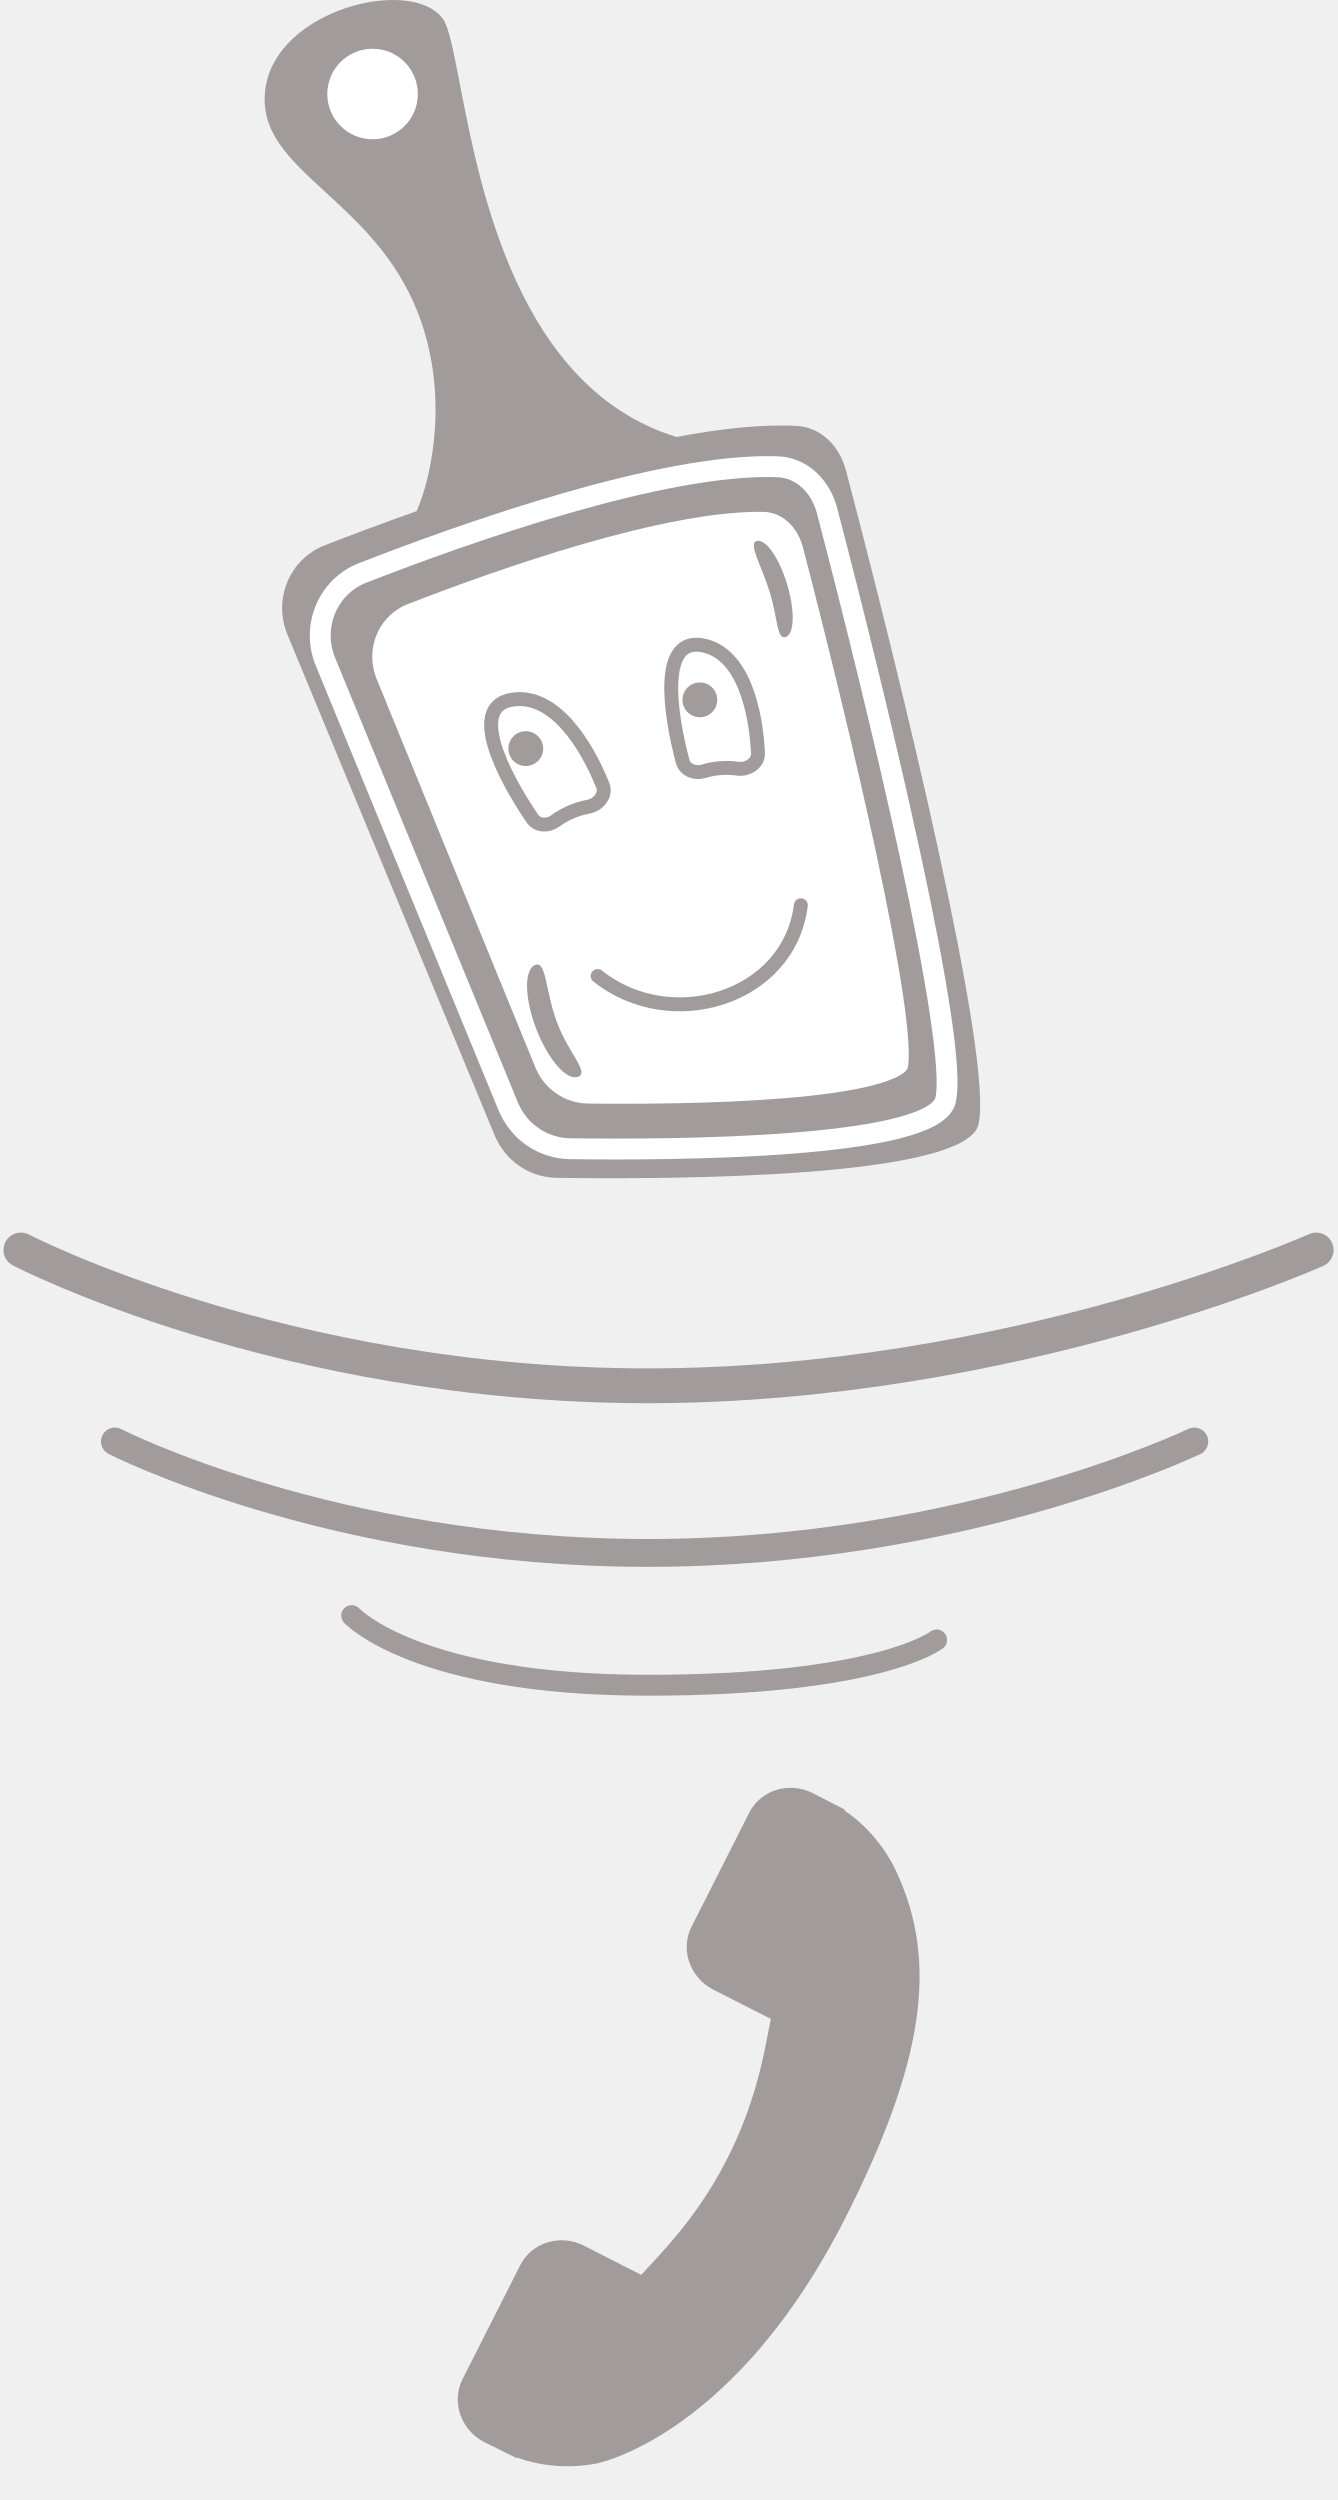
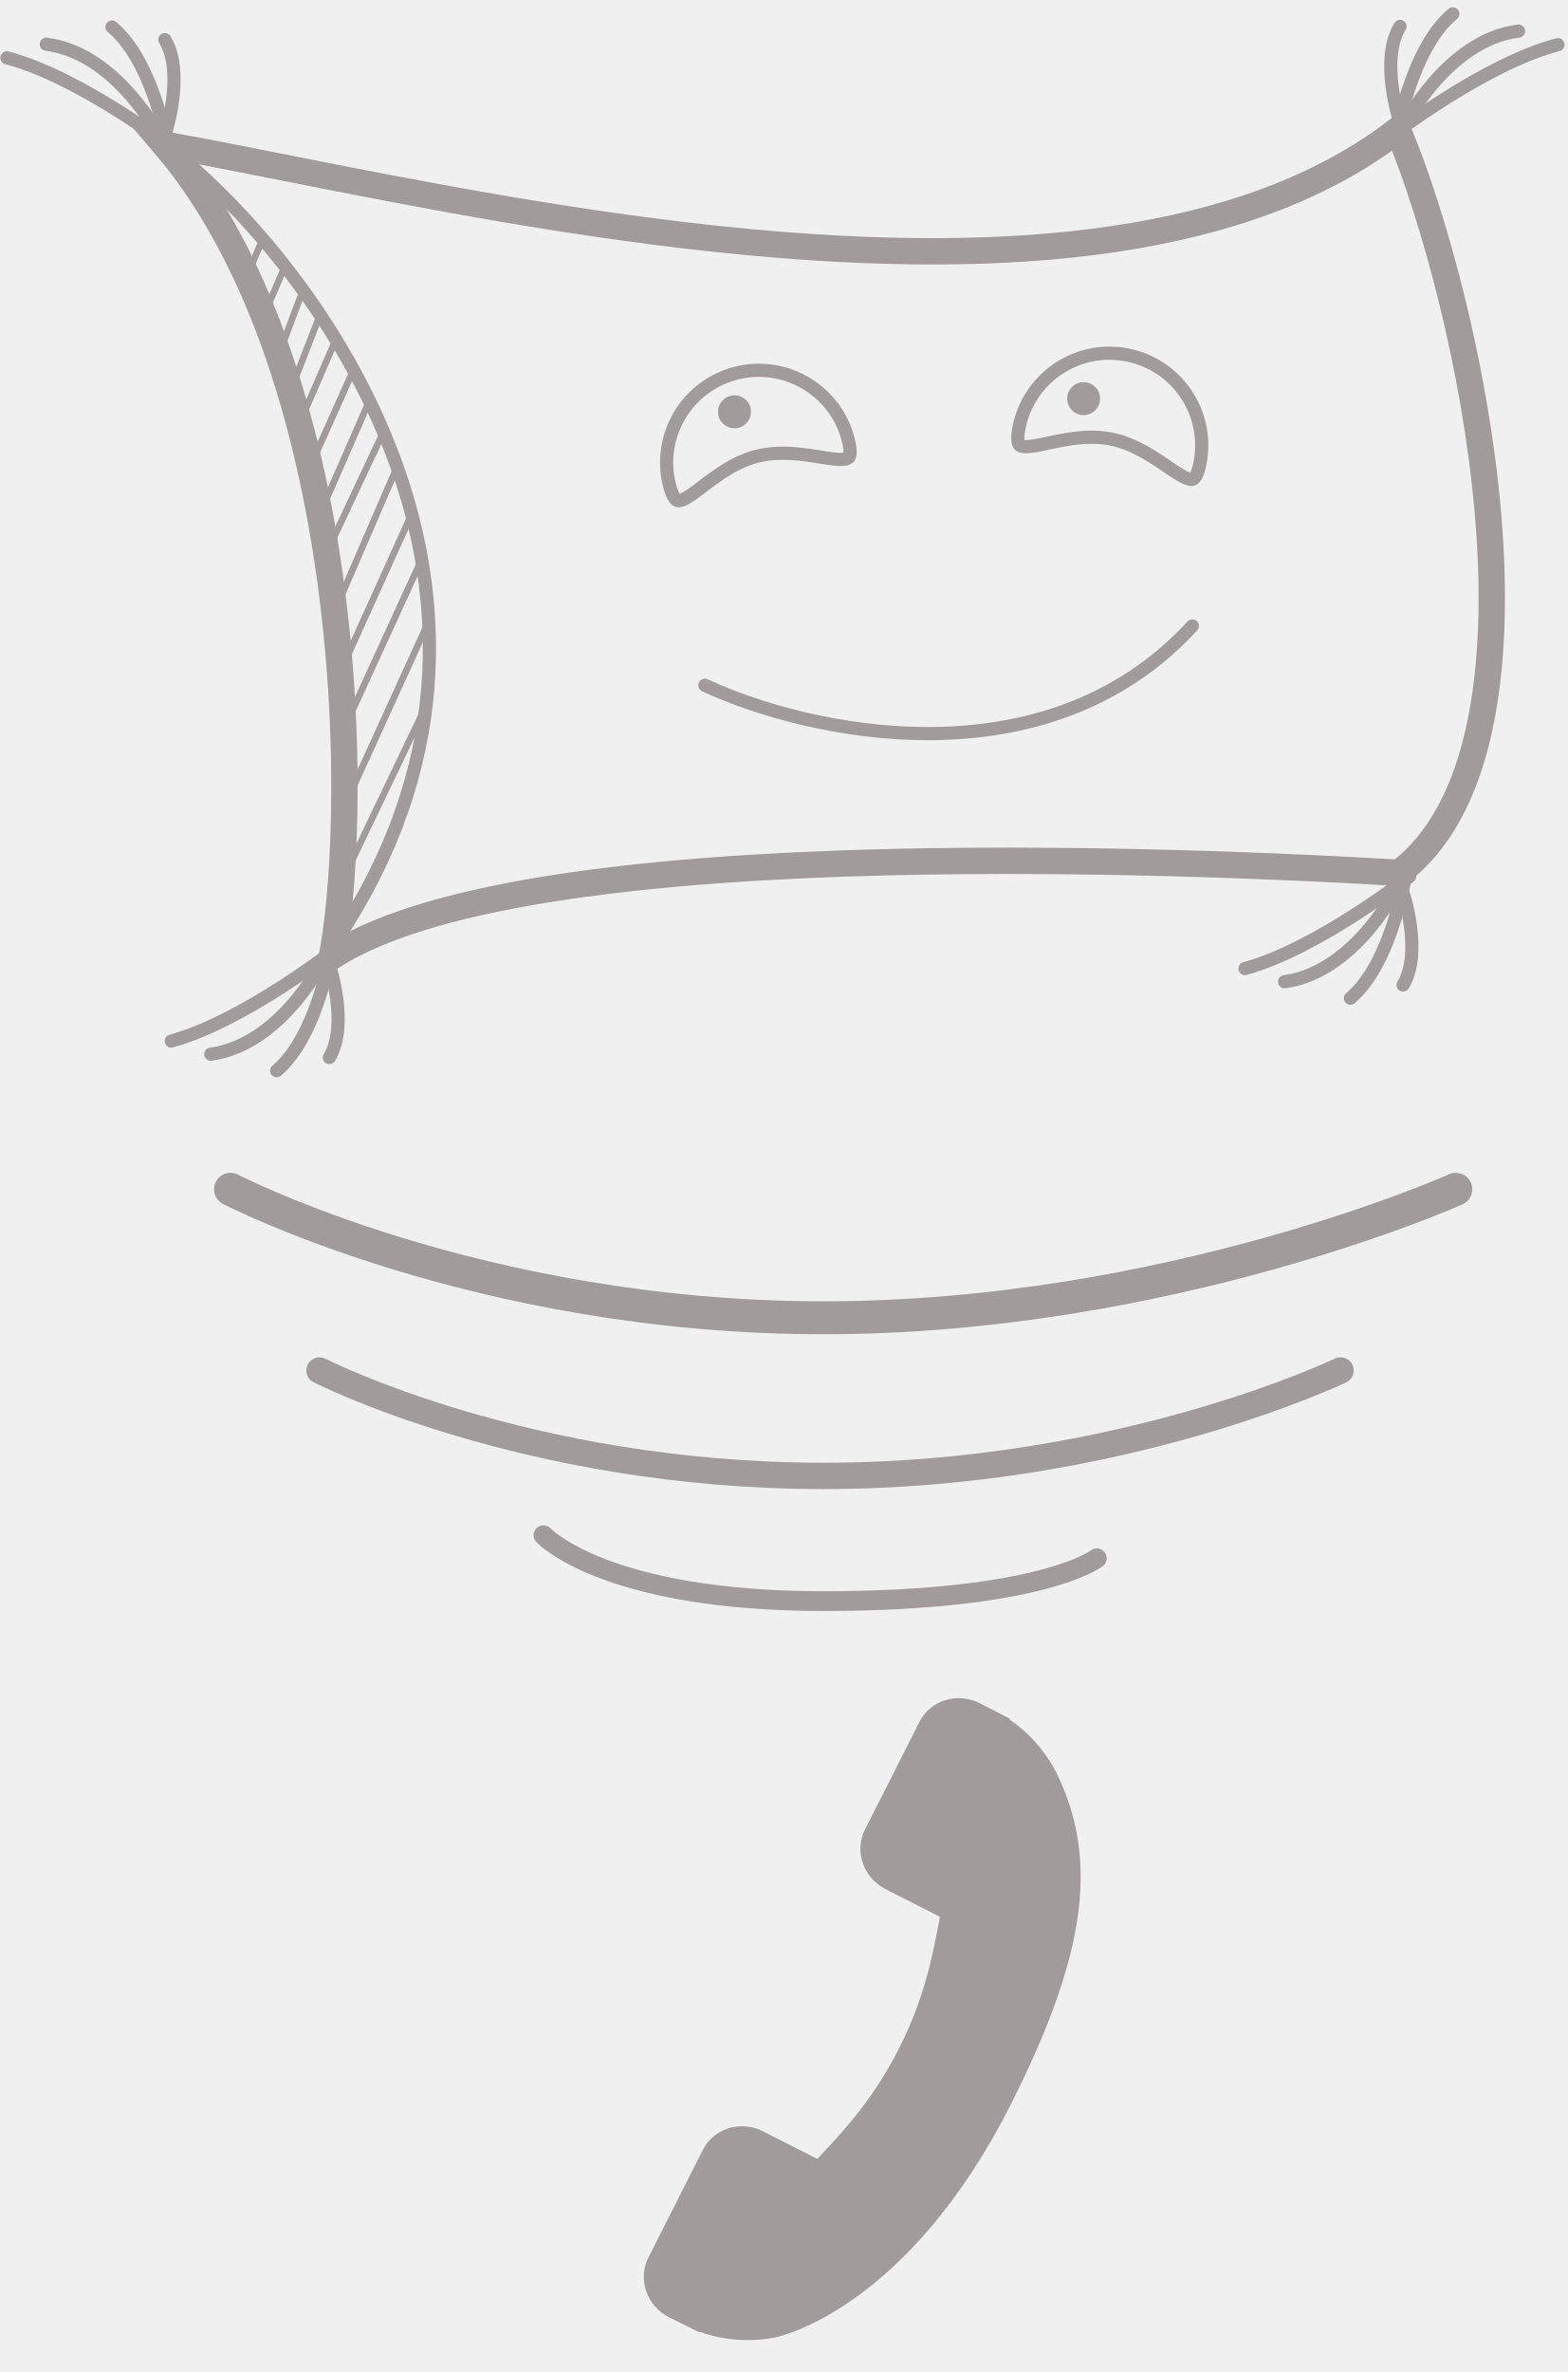
- <svg xmlns="http://www.w3.org/2000/svg" width="192" height="359" viewBox="0 0 192 359" fill="none">
-   <path d="M3 179.5C3 179.5 40.537 199 93 199C145.463 199 189 179.5 189 179.5" stroke="#A19B9B" stroke-width="5" stroke-linecap="round" stroke-linejoin="round" />
-   <path d="M16.5 207C16.5 207 47.745 223 93 223C138.255 223 171.5 207 171.5 207" stroke="#A19B9B" stroke-width="4" stroke-linecap="round" stroke-linejoin="round" />
-   <path d="M50.5 232C50.5 232 59.76 242 93 242C126.24 242 134.5 235.5 134.5 235.5" stroke="#A19B9B" stroke-width="3" stroke-linecap="round" stroke-linejoin="round" />
-   <path fill-rule="evenodd" clip-rule="evenodd" d="M59.833 73.397C62.008 68.437 64.592 56.568 59.962 44.795C56.84 36.855 51.406 31.872 46.725 27.579C41.569 22.85 37.325 18.959 38.089 12.874C39.548 1.267 59.183 -3.445 63.607 2.718C64.457 3.901 65.122 7.346 66.028 12.041C68.974 27.299 74.47 55.765 97.139 62.748C103.524 61.542 109.47 60.898 114.379 61.159C117.915 61.347 120.564 64.091 121.467 67.515C129.562 98.202 142.757 152.47 140.5 161.5C138.568 169.228 96.329 169.374 79.929 169.137C76.002 169.081 72.535 166.668 71.033 163.038L41.28 91.134C39.185 86.072 41.538 80.294 46.641 78.304C50.278 76.887 54.799 75.179 59.833 73.397Z" fill="#A19B9B" />
-   <path d="M75.487 153.842L52.705 98.082C50.647 93.044 52.985 87.309 58.057 85.336C71.119 80.255 95.256 71.738 109.663 72.006C113.202 72.072 115.872 74.819 116.762 78.246C123.286 103.393 133.584 146.484 131.794 153.736C130.29 159.829 98.397 160.133 84.413 159.97C80.471 159.925 76.978 157.492 75.487 153.842Z" fill="white" stroke="#A19B9B" stroke-width="3" />
-   <path d="M72.966 158.843L46.741 95.047C44.665 89.998 47.022 84.237 52.108 82.255C66.675 76.577 95.242 66.415 111.674 67.026C115.213 67.158 117.867 69.909 118.763 73.334C126.064 101.244 137.79 149.888 135.769 158.024C134.054 164.93 97.071 165.158 81.865 164.957C77.93 164.905 74.462 162.483 72.966 158.843Z" stroke="white" stroke-width="3" />
-   <path d="M113.031 83.895C114.179 87.703 114.08 91.1 112.811 91.483C111.541 91.865 111.705 88.909 110.557 85.102C109.41 81.293 107.386 78.075 108.655 77.693C109.924 77.31 111.884 80.087 113.031 83.895Z" fill="#A19B9B" />
-   <path d="M80.019 146.898C81.717 151.333 84.642 154 83.016 154.623C81.39 155.246 78.695 152.156 76.996 147.721C75.297 143.286 75.239 139.186 76.865 138.563C78.491 137.94 78.32 142.464 80.019 146.898Z" fill="#A19B9B" />
-   <circle cx="75.5" cy="107.5" r="2.5" fill="#A19B9B" />
-   <circle cx="100.5" cy="100.5" r="2.5" fill="#A19B9B" />
-   <circle cx="53.5" cy="13.5" r="6.5" fill="white" />
-   <path d="M73.621 100.458C67.158 101.388 72.156 111.237 76.456 117.553C77.179 118.614 78.705 118.648 79.739 117.887C81.32 116.724 83.041 116.113 84.533 115.83C85.948 115.56 87.095 114.128 86.56 112.789C84.294 107.112 79.715 99.581 73.621 100.458Z" stroke="#A19B9B" stroke-width="2" />
-   <path d="M100.893 92.668C94.684 91.48 96.108 102.128 98.035 109.352C98.368 110.599 99.811 111.133 101.045 110.753C102.801 110.213 104.509 110.187 105.929 110.381C107.358 110.577 108.913 109.596 108.845 108.156C108.561 102.173 106.746 93.788 100.893 92.668Z" stroke="#A19B9B" stroke-width="2" />
-   <path d="M85.822 140.159C96.336 148.542 113.341 143.375 115 130" stroke="#A19B9B" stroke-width="2" stroke-linecap="round" stroke-linejoin="round" />
-   <path d="M66.419 341.653L74.713 325.264C76.368 322.01 80.46 320.756 83.834 322.474L92.08 326.67C92.402 326.325 92.734 325.966 93.083 325.586C96.294 322.126 100.689 317.386 104.488 309.873C108.3 302.343 109.521 295.979 110.417 291.332C110.511 290.84 110.6 290.366 110.693 289.913L105.16 287.103L102.438 285.715C99.059 283.995 97.658 279.942 99.305 276.683L107.598 260.293C109.247 257.037 113.34 255.782 116.72 257.503L121.339 259.871L121.275 259.996C122.927 261.106 124.463 262.507 125.793 264.124C127.037 265.67 128.003 267.218 128.744 268.843C134.792 281.84 132.662 296.22 121.402 318.467C105.837 349.217 86.616 353.556 85.784 353.733C83.963 354.096 82.147 354.224 80.223 354.118C78.155 353.999 76.123 353.584 74.257 352.904L74.203 352.996L69.553 350.691C66.179 348.969 64.775 344.916 66.419 341.653Z" fill="#A19B9B" />
+ <svg xmlns="http://www.w3.org/2000/svg" width="238" height="360" viewBox="0 0 238 360" fill="none">
+   <path d="M35 180.5C35 180.5 72.537 200 125 200C177.463 200 221 180.5 221 180.5" stroke="#A19B9B" stroke-width="5" stroke-linecap="round" stroke-linejoin="round" />
+   <path d="M48.5 208C48.5 208 79.745 224 125 224C170.255 224 203.5 208 203.5 208" stroke="#A19B9B" stroke-width="4" stroke-linecap="round" stroke-linejoin="round" />
+   <path d="M82.5 233C82.5 233 91.76 243 125 243C158.24 243 166.5 236.5 166.5 236.5" stroke="#A19B9B" stroke-width="3" stroke-linecap="round" stroke-linejoin="round" />
+   <path d="M98.419 342.653L106.713 326.264C108.368 323.01 112.46 321.756 115.834 323.474L124.08 327.67C124.402 327.325 124.734 326.966 125.083 326.586C128.295 323.126 132.689 318.386 136.488 310.873C140.3 303.343 141.521 296.979 142.417 292.332C142.511 291.84 142.6 291.366 142.693 290.913L137.16 288.103L134.438 286.715C131.059 284.995 129.658 280.942 131.305 277.683L139.598 261.293C141.247 258.037 145.34 256.782 148.72 258.503L153.339 260.871L153.275 260.996C154.927 262.106 156.463 263.507 157.793 265.124C159.037 266.67 160.003 268.218 160.744 269.843C166.792 282.84 164.662 297.22 153.402 319.467C137.837 350.217 118.616 354.556 117.784 354.733C115.963 355.096 114.147 355.224 112.223 355.118C110.155 354.999 108.123 354.584 106.256 353.904L106.203 353.996L101.553 351.691C98.179 349.969 96.775 345.916 98.419 342.653Z" fill="#A19B9B" />
+   <path d="M40 36L37 43" stroke="#A19B9B" stroke-linecap="round" stroke-linejoin="round" />
+   <path d="M43 41L40 48" stroke="#A19B9B" stroke-linecap="round" stroke-linejoin="round" />
+   <path d="M46 44L43 52" stroke="#A19B9B" stroke-linecap="round" stroke-linejoin="round" />
+   <path d="M48.5 48L45 57" stroke="#A19B9B" stroke-linecap="round" stroke-linejoin="round" />
+   <path d="M51 51.5L46 63" stroke="#A19B9B" stroke-linecap="round" stroke-linejoin="round" />
+   <path d="M53.5 56.5L47 71" stroke="#A19B9B" stroke-linecap="round" stroke-linejoin="round" />
+   <path d="M56 61L49 77" stroke="#A19B9B" stroke-linecap="round" stroke-linejoin="round" />
+   <path d="M64.5 107.5L53 131.5" stroke="#A19B9B" stroke-linecap="round" stroke-linejoin="round" />
+   <path d="M58 66L50 83" stroke="#A19B9B" stroke-linecap="round" stroke-linejoin="round" />
+   <path d="M60 71.5L52 90" stroke="#A19B9B" stroke-linecap="round" stroke-linejoin="round" />
+   <path d="M62.5 78L53 99" stroke="#A19B9B" stroke-linecap="round" stroke-linejoin="round" />
+   <path d="M63.5 86L52.5 110" stroke="#A19B9B" stroke-linecap="round" stroke-linejoin="round" />
+   <path d="M65 94.5L52 123" stroke="#A19B9B" stroke-linecap="round" stroke-linejoin="round" />
+   <path d="M26 158C37 155 51 144 51 144" stroke="#A19B9B" stroke-width="2" stroke-linecap="round" stroke-linejoin="round" />
+   <path d="M49.5 145C49.5 145 43 158.5 32 160" stroke="#A19B9B" stroke-width="2" stroke-linecap="round" stroke-linejoin="round" />
+   <path d="M50.5 143C50.5 143 48.5 157 42 162.5" stroke="#A19B9B" stroke-width="2" stroke-linecap="round" stroke-linejoin="round" />
+   <path d="M50 146.5C50 146.5 53 155.5 50 160.5" stroke="#A19B9B" stroke-width="2" stroke-linecap="round" stroke-linejoin="round" />
+   <path d="M189 147C200 144 214 133 214 133" stroke="#A19B9B" stroke-width="2" stroke-linecap="round" stroke-linejoin="round" />
+   <path d="M212.5 134C212.5 134 206 147.5 195 149" stroke="#A19B9B" stroke-width="2" stroke-linecap="round" stroke-linejoin="round" />
+   <path d="M213.5 132C213.5 132 211.5 146 205 151.5" stroke="#A19B9B" stroke-width="2" stroke-linecap="round" stroke-linejoin="round" />
+   <path d="M213 135.5C213 135.5 216 144.5 213 149.5" stroke="#A19B9B" stroke-width="2" stroke-linecap="round" stroke-linejoin="round" />
+   <path d="M236.497 6.779C225.465 9.657 211.344 20.502 211.344 20.502" stroke="#A19B9B" stroke-width="2" stroke-linecap="round" stroke-linejoin="round" />
+   <path d="M212.855 19.519C212.855 19.519 219.504 6.092 230.52 4.713" stroke="#A19B9B" stroke-width="2" stroke-linecap="round" stroke-linejoin="round" />
+   <path d="M211.833 21.508C211.833 21.508 213.987 7.531 220.548 2.103" stroke="#A19B9B" stroke-width="2" stroke-linecap="round" stroke-linejoin="round" />
+   <path d="M212.372 18.014C212.372 18.014 209.471 8.981 212.526 4.015" stroke="#A19B9B" stroke-width="2" stroke-linecap="round" stroke-linejoin="round" />
+   <path d="M1.05 8.779C12.082 11.657 26.202 22.502 26.202 22.502" stroke="#A19B9B" stroke-width="2" stroke-linecap="round" stroke-linejoin="round" />
+   <path d="M24.691 21.519C24.691 21.519 18.043 8.092 7.027 6.713" stroke="#A19B9B" stroke-width="2" stroke-linecap="round" stroke-linejoin="round" />
+   <path d="M25.713 23.508C25.713 23.508 23.559 9.531 16.999 4.103" stroke="#A19B9B" stroke-width="2" stroke-linecap="round" stroke-linejoin="round" />
+   <path d="M25.175 20.014C25.175 20.014 28.075 10.981 25.02 6.015" stroke="#A19B9B" stroke-width="2" stroke-linecap="round" stroke-linejoin="round" />
+   <path d="M50.535 91.005C47.507 66.463 40.108 39.689 24.979 21.944C30.234 22.881 36.335 24.09 43.072 25.425C62.893 29.354 88.221 34.374 113.727 36.754C132.588 38.514 151.736 38.86 169.133 36.274C185.532 33.836 200.504 28.773 212.208 19.712C217.719 32.982 223.979 55.78 225.882 77.921C226.893 89.684 226.664 101.149 224.501 110.846C222.398 120.273 218.518 127.816 212.396 132.461C191.025 131.219 154.983 129.765 121.62 131.315C104.755 132.098 88.508 133.652 75.163 136.409C68.489 137.787 62.492 139.476 57.483 141.545C54.865 142.626 52.481 143.826 50.399 145.162C51.238 140.597 51.85 134.627 52.127 127.784C52.553 117.227 52.186 104.389 50.535 91.005Z" stroke="#A19B9B" stroke-width="4" />
+   <path d="M107 104C122.333 111.167 158.6 119.4 181 95" stroke="#A19B9B" stroke-width="2" stroke-linecap="round" />
+   <path d="M128.781 66.792C129.021 67.745 129.08 68.399 129.039 68.836C129 69.251 128.88 69.403 128.801 69.472C128.699 69.561 128.492 69.665 128.056 69.708C127.622 69.75 127.065 69.722 126.365 69.638C125.782 69.569 125.146 69.468 124.444 69.357C124.307 69.335 124.167 69.313 124.025 69.29C123.165 69.155 122.228 69.013 121.249 68.915C119.295 68.719 117.126 68.689 114.959 69.233C112.793 69.778 110.896 70.829 109.266 71.926C108.45 72.475 107.691 73.043 106.997 73.568C106.883 73.655 106.77 73.741 106.66 73.825C106.094 74.255 105.581 74.645 105.1 74.981C104.522 75.386 104.044 75.674 103.642 75.842C103.238 76.01 103.006 76.016 102.875 75.986C102.772 75.963 102.594 75.886 102.364 75.538C102.121 75.173 101.865 74.569 101.625 73.615C99.741 66.116 104.293 58.509 111.792 56.625C119.29 54.741 126.897 59.293 128.781 66.792Z" stroke="#A19B9B" stroke-width="2" />
+   <path d="M182.166 70.304C181.977 71.269 181.752 71.886 181.529 72.264C181.317 72.623 181.144 72.709 181.042 72.738C180.913 72.775 180.681 72.781 180.269 72.634C179.858 72.487 179.366 72.224 178.768 71.851C178.27 71.54 177.737 71.178 177.15 70.778C177.035 70.7 176.918 70.62 176.799 70.539C176.079 70.05 175.291 69.524 174.447 69.018C172.762 68.008 170.813 67.057 168.621 66.627C166.429 66.197 164.265 66.34 162.323 66.638C161.351 66.788 160.422 66.978 159.571 67.158C159.43 67.188 159.292 67.217 159.156 67.246C158.46 67.394 157.831 67.529 157.252 67.628C156.557 67.748 156.002 67.805 155.567 67.786C155.129 67.766 154.917 67.673 154.811 67.59C154.728 67.524 154.6 67.379 154.539 66.967C154.476 66.533 154.501 65.877 154.69 64.912C156.179 57.325 163.537 52.381 171.124 53.87C178.712 55.359 183.655 62.717 182.166 70.304Z" stroke="#A19B9B" stroke-width="2" />
+   <circle cx="111.5" cy="62.5" r="2.5" fill="#A19B9B" />
+   <circle cx="164.5" cy="60.5" r="2.5" fill="#A19B9B" />
+   <path d="M27 23.5C49.833 42.333 86.3 93 49.5 145" stroke="#A19B9B" stroke-width="2" />
</svg>
